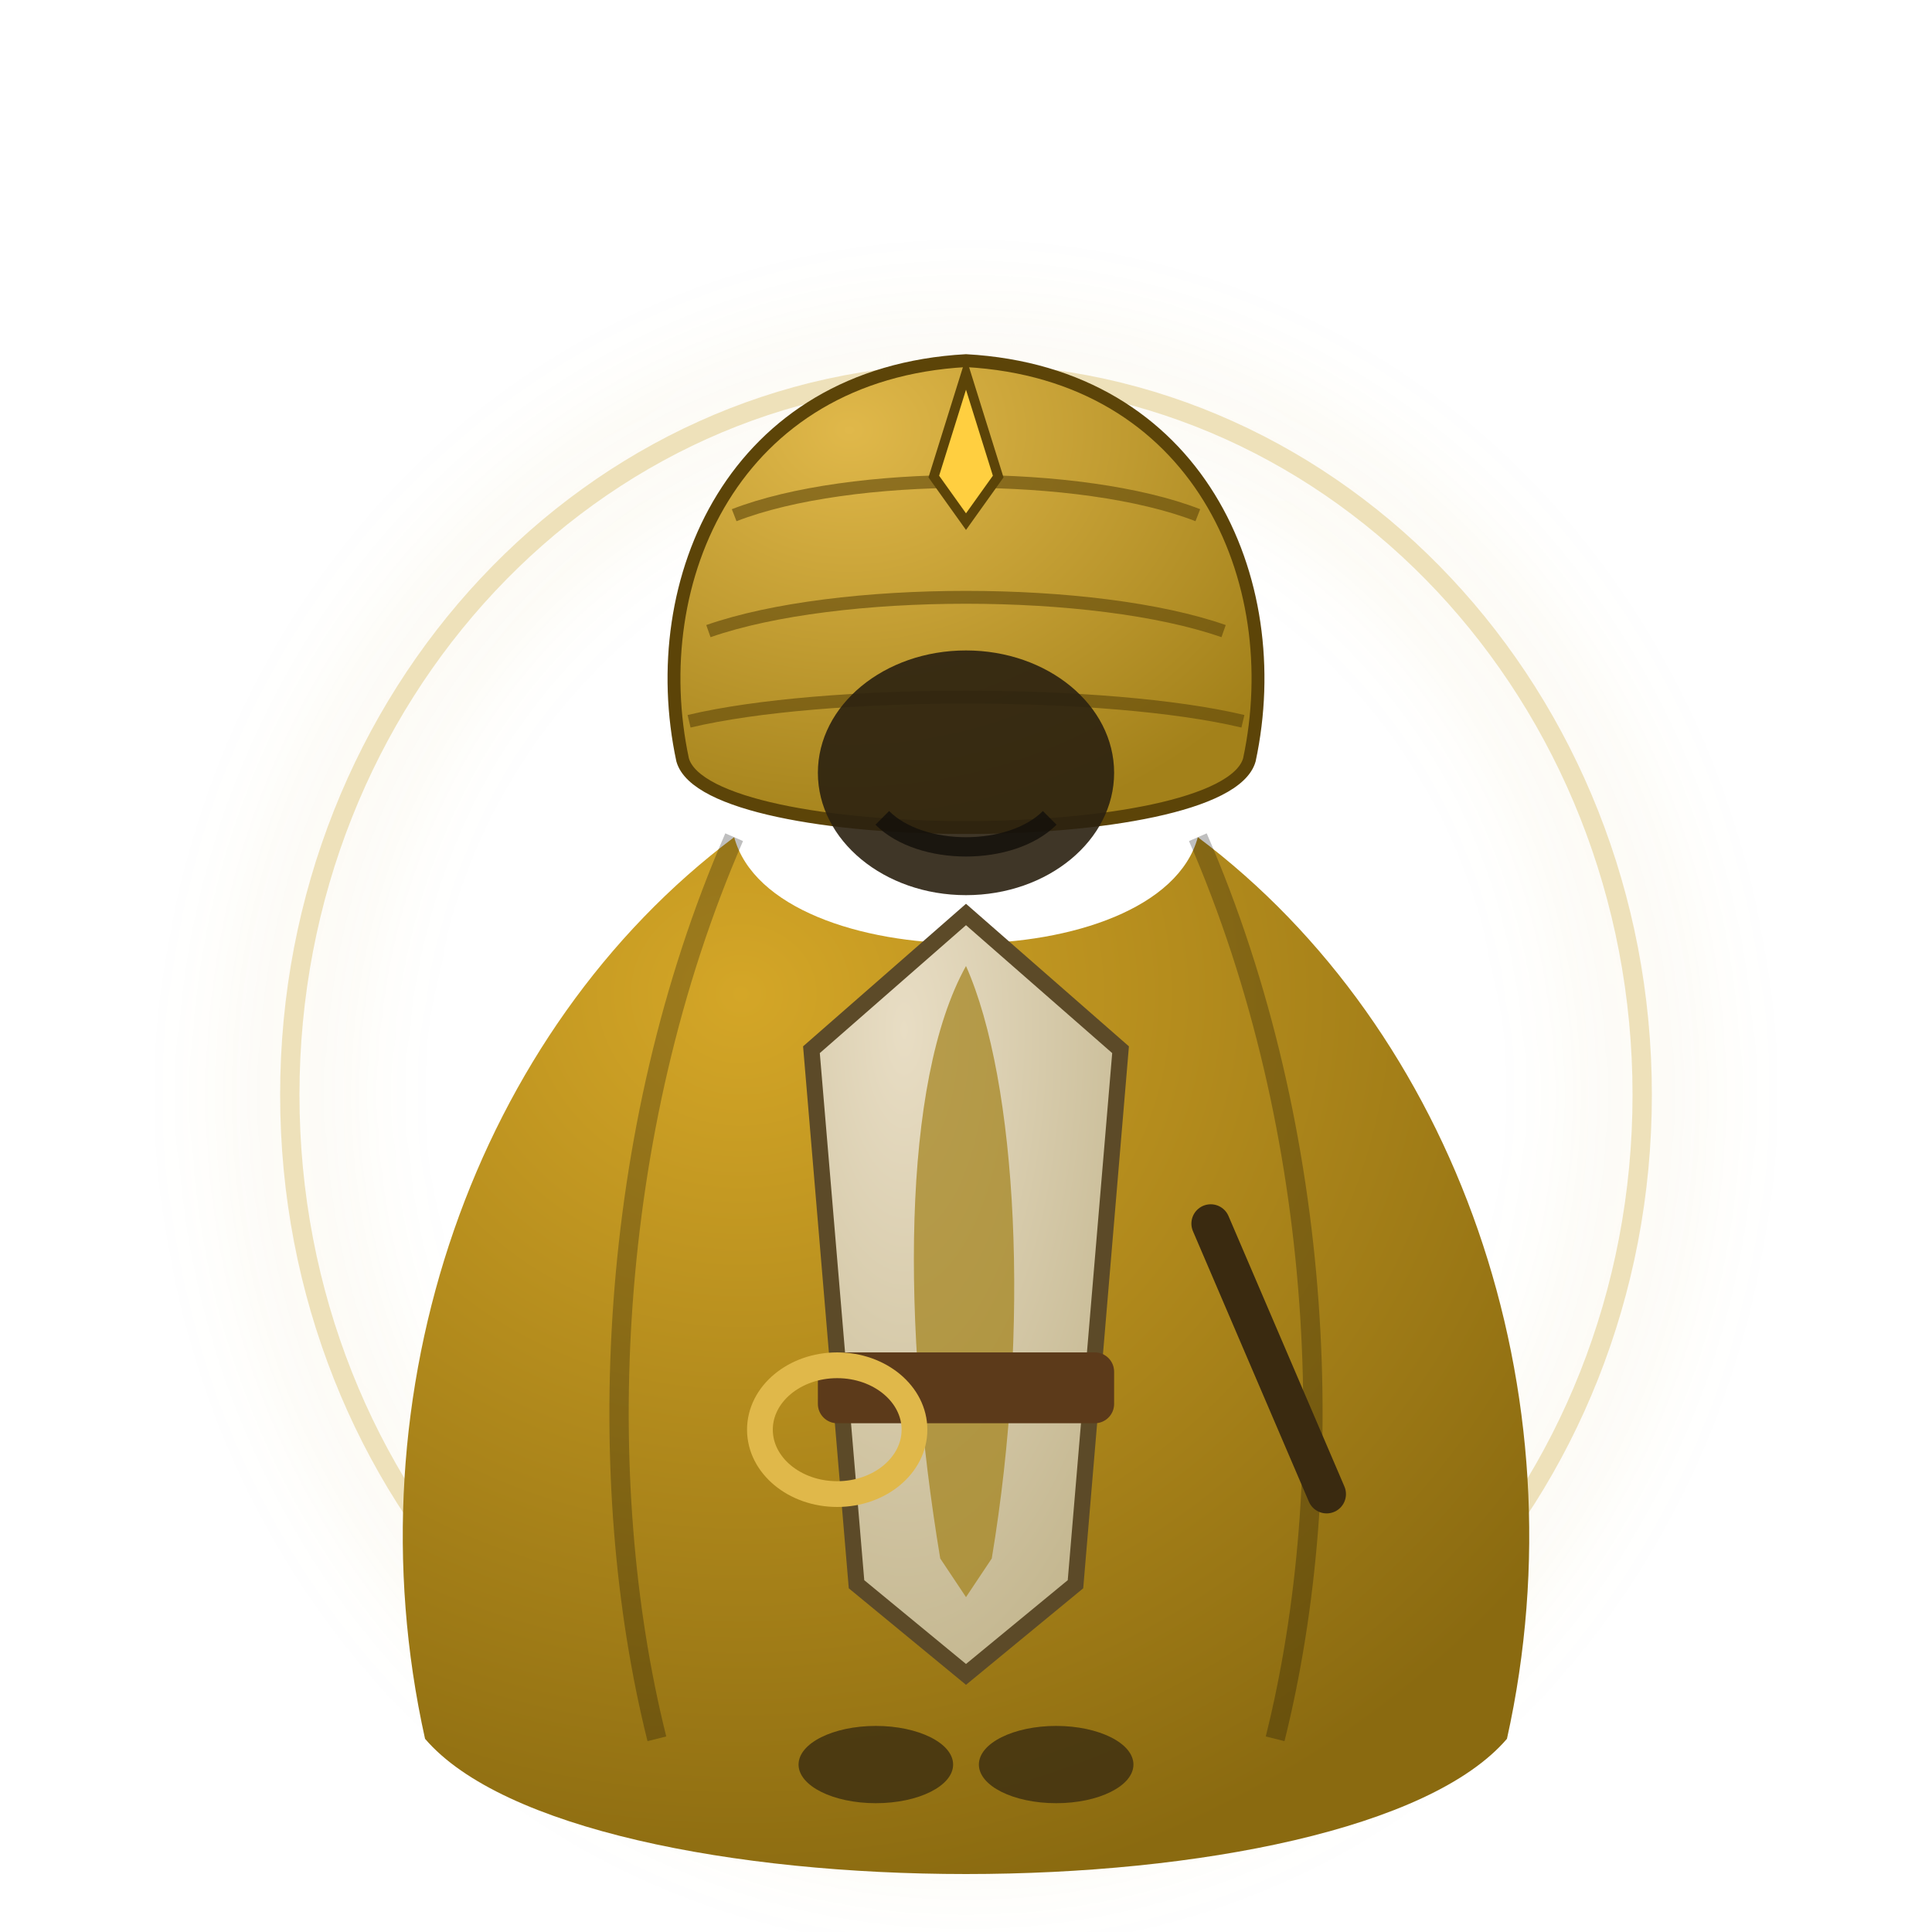
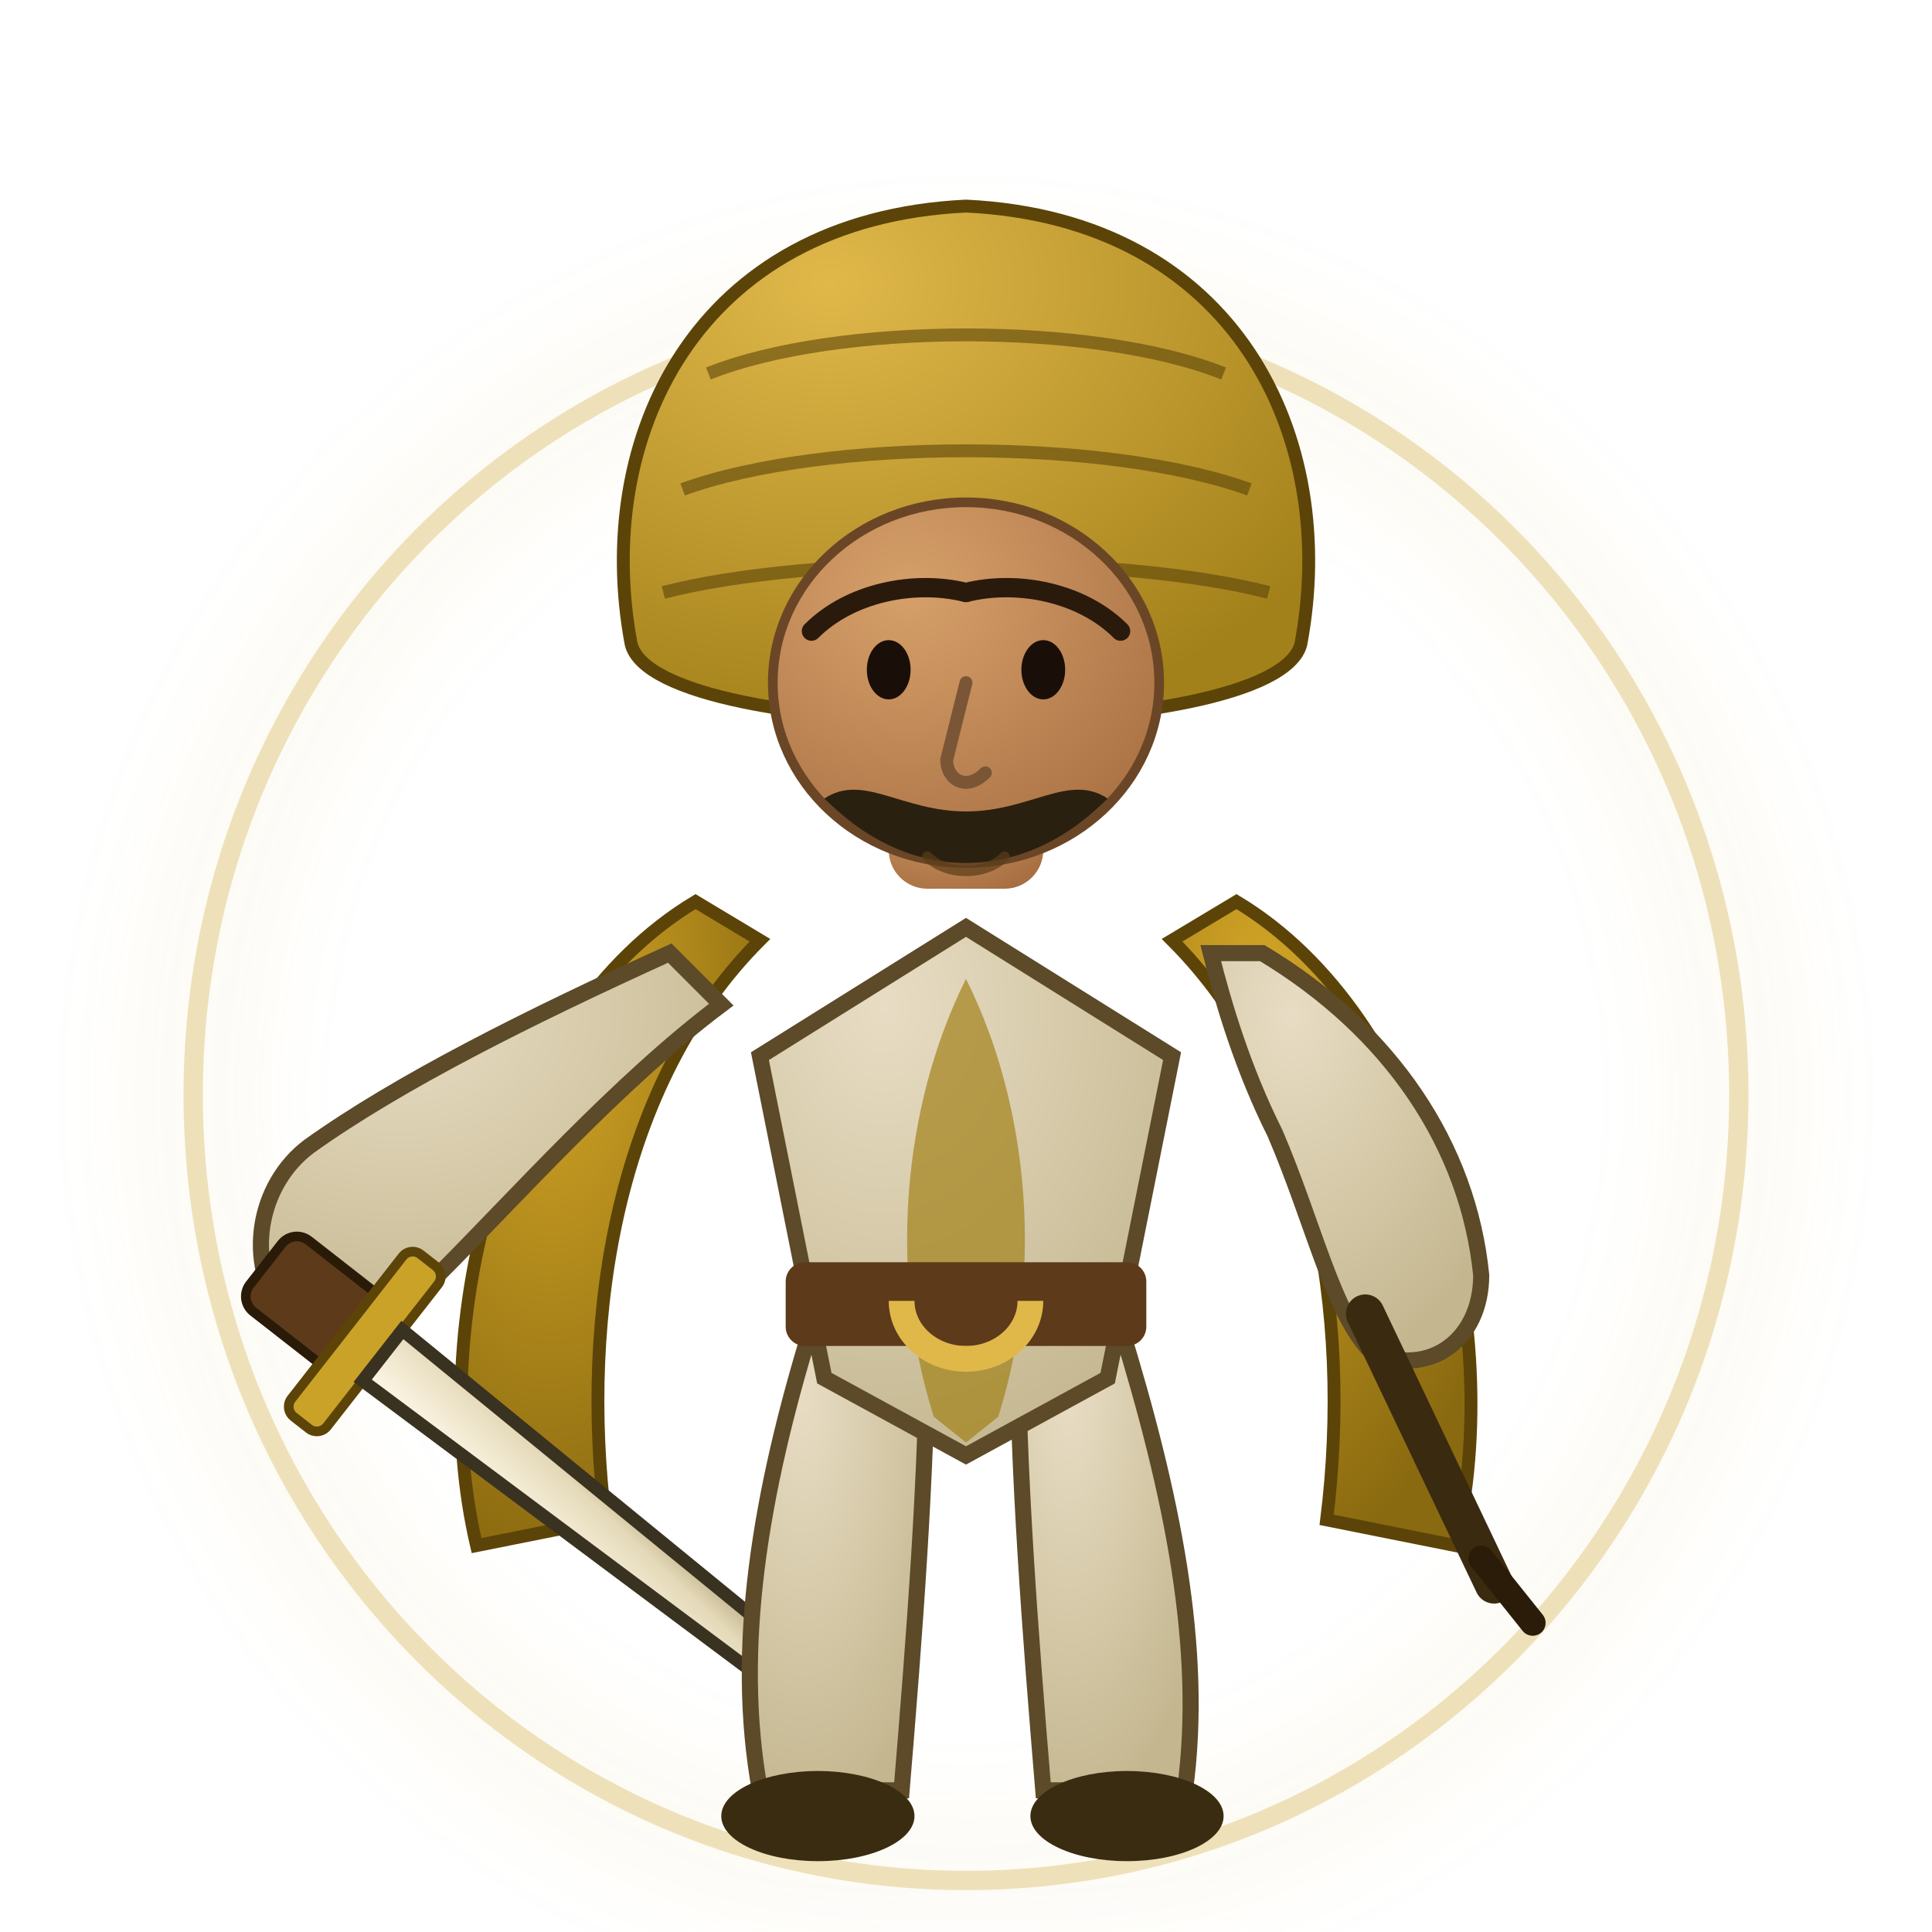
<svg xmlns="http://www.w3.org/2000/svg" viewBox="0 0 300 300">
  <defs>
    <radialGradient id="cloakGrad" cx="30%" cy="15%" r="90%">
      <stop offset="0%" stop-color="#d4a627" />
      <stop offset="100%" stop-color="#8a6a10" />
    </radialGradient>
    <radialGradient id="bodyGrad" cx="30%" cy="15%" r="90%">
      <stop offset="0%" stop-color="#e8ddc4" />
      <stop offset="100%" stop-color="#c4b790" />
    </radialGradient>
    <radialGradient id="turbanGrad" cx="30%" cy="15%" r="90%">
      <stop offset="0%" stop-color="#e0b84a" />
      <stop offset="100%" stop-color="#a3811a" />
    </radialGradient>
+     <radialGradient id="skinGrad" cx="35%" cy="25%" r="85%">
+       <stop offset="0%" stop-color="#d6a06a" />
+       <stop offset="100%" stop-color="#a86f42" />
+     </radialGradient>
+     <linearGradient id="bladeGrad" x1="0%" y1="0%" x2="100%" y2="100%">
+       <stop offset="0%" stop-color="#fff8ea" />
+       <stop offset="55%" stop-color="#e4d9b8" />
+       <stop offset="100%" stop-color="#9c8b5e" />
+     </linearGradient>
    <filter id="glow" x="-60%" y="-60%" width="220%" height="220%">
      <feGaussianBlur stdDeviation="9" result="blur" />
      <feMerge>
        <feMergeNode in="blur" />
        <feMergeNode in="SourceGraphic" />
      </feMerge>
    </filter>
  </defs>
-   <ellipse cx="150" cy="170" rx="105" ry="112" fill="none" stroke="#c9a227" stroke-width="3" opacity="0.32" filter="url(#glow)" />
-   <path d="M114,130 C74,160 54,216 66,270 C90,298 210,298 234,270 C246,216 226,160 186,130            C180,152 120,152 114,130 Z" fill="url(#cloakGrad)" />
-   <path d="M114,130 C94,176 92,230 102,270" fill="none" stroke="#000" stroke-opacity="0.25" stroke-width="3" />
-   <path d="M186,130 C206,176 208,230 198,270" fill="none" stroke="#000" stroke-opacity="0.25" stroke-width="3" />
-   <path d="M150,142 L174,163 L167,246 L150,260 L133,246 L126,163 Z" fill="url(#bodyGrad)" stroke="#5c4a28" stroke-width="2.5" />
-   <path d="M150,150 C158,168 160,206 154,242 L150,248 L146,242 C140,206 140,168 150,150 Z" fill="#a3811a" opacity="0.7" />
-   <rect x="127" y="210" width="46" height="11" rx="3" fill="#5c3a1a" />
-   <path d="M188,190 L206,232" stroke="#3a2a10" stroke-width="6" stroke-linecap="round" />
-   <path d="M118,222 a12,10 0 1,0 24,0 a12,10 0 1,0 -24,0" fill="none" stroke="#e0b84a" stroke-width="4" />
-   <path d="M150,56 C186,58 200,90 194,118 C190,132 110,132 106,118 C100,90 114,58 150,56 Z" fill="url(#turbanGrad)" stroke="#5c4408" stroke-width="2" />
-   <path d="M114,80 C132,73 168,73 186,80" fill="none" stroke="#5c4408" stroke-width="2" opacity="0.6" />
-   <path d="M110,98 C130,91 170,91 190,98" fill="none" stroke="#5c4408" stroke-width="2" opacity="0.6" />
-   <path d="M107,112 C128,107 172,107 193,112" fill="none" stroke="#5c4408" stroke-width="2" opacity="0.6" />
-   <path d="M150,58 L155,74 L150,81 L145,74 Z" fill="#ffcf40" stroke="#5c4408" stroke-width="1.5" />
-   <ellipse cx="150" cy="120" rx="23" ry="19" fill="#2a2010" opacity="0.9" />
-   <path d="M137,127 C143,133 157,133 163,127" fill="none" stroke="#14100a" stroke-width="3" opacity="0.85" />
-   <ellipse cx="136" cy="274" rx="12" ry="6" fill="#3a2c10" opacity="0.8" />
-   <ellipse cx="164" cy="274" rx="12" ry="6" fill="#3a2c10" opacity="0.8" />
+   <ellipse cx="150" cy="170" rx="120" ry="122" fill="none" stroke="#c9a227" stroke-width="3" opacity="0.32" filter="url(#glow)" />
+   <path d="M108,140 C78,158 66,206 74,240 L94,236 C90,204 96,168 118,146 Z" fill="url(#cloakGrad)" stroke="#5c4408" stroke-width="2" />
+   <path d="M192,140 C222,158 234,206 226,240 L206,236 C210,204 204,168 182,146 Z" fill="url(#cloakGrad)" stroke="#5c4408" stroke-width="2" />
+   <path d="M104,148 C82,158 62,168 48,178 C40,184 38,196 44,204 C52,210 62,206 68,198 C80,186 96,168 112,156 Z" fill="url(#bodyGrad)" stroke="#5c4a28" stroke-width="2.5" />
+   <g transform="translate(46,200) rotate(-52)">
+     <rect x="-7" y="-6" width="14" height="20" rx="3" fill="#5c3a1a" stroke="#2a1a08" stroke-width="1.5" />
+     <rect x="-16" y="10" width="32" height="7" rx="2" fill="#c9a227" stroke="#5c4408" stroke-width="1.5" />
+     <path d="M-5,17 L5,17 L3,108 L0,120 L-3,108 Z" fill="url(#bladeGrad)" stroke="#3a3220" stroke-width="2" />
+   </g>
+   <path d="M196,148 C216,160 228,178 230,198 C230,208 222,214 213,210 C207,204 204,190 198,176 C193,166 190,156 188,148 Z" fill="url(#bodyGrad)" stroke="#5c4a28" stroke-width="2.5" />
+   <path d="M212,204 L232,246" stroke="#3a2a10" stroke-width="6" stroke-linecap="round" />
+   <path d="M230,242 L238,252" stroke="#2a1c08" stroke-width="4" stroke-linecap="round" />
+   <path d="M126,206 C118,232 114,256 118,278 L140,278 C142,254 144,228 144,206 Z" fill="url(#bodyGrad)" stroke="#5c4a28" stroke-width="2.5" />
+   <path d="M174,206 C182,232 187,256 184,278 L162,278 C160,254 158,228 158,206 Z" fill="url(#bodyGrad)" stroke="#5c4a28" stroke-width="2.5" />
+   <ellipse cx="127" cy="282" rx="15" ry="7" fill="#3a2c10" />
+   <ellipse cx="175" cy="282" rx="15" ry="7" fill="#3a2c10" />
+   <path d="M150,144 L182,164 L172,214 L150,226 L128,214 L118,164 Z" fill="url(#bodyGrad)" stroke="#5c4a28" stroke-width="2.5" />
+   <path d="M150,152 C160,172 162,198 155,220 L150,224 L145,220 C138,198 140,172 150,152 Z" fill="#a3811a" opacity="0.7" />
+   <rect x="122" y="196" width="56" height="13" rx="3" fill="#5c3a1a" />
+   <path d="M140,202 a10,9 0 1,0 20,0" fill="none" stroke="#e0b84a" stroke-width="4" />
+   <rect x="138" y="118" width="24" height="20" rx="6" fill="url(#skinGrad)" />
+   <path d="M150,32 C192,34 208,68 202,100 C198,116 102,116 98,100 C92,68 108,34 150,32 Z" fill="url(#turbanGrad)" stroke="#5c4408" stroke-width="2" />
+   <path d="M110,58 C130,50 170,50 190,58" fill="none" stroke="#5c4408" stroke-width="2" opacity="0.6" />
+   <path d="M106,76 C128,68 172,68 194,76" fill="none" stroke="#5c4408" stroke-width="2" opacity="0.6" />
+   <path d="M103,92 C126,86 174,86 197,92" fill="none" stroke="#5c4408" stroke-width="2" opacity="0.6" />
+   <ellipse cx="150" cy="106" rx="30" ry="28" fill="url(#skinGrad)" stroke="#6a4626" stroke-width="1.5" />
+   <path d="M126,98 C132,92 142,90 150,92" fill="none" stroke="#2a1a0c" stroke-width="3" stroke-linecap="round" />
+   <path d="M174,98 C168,92 158,90 150,92" fill="none" stroke="#2a1a0c" stroke-width="3" stroke-linecap="round" />
+   <ellipse cx="138" cy="104" rx="3.4" ry="4.6" fill="#1a0f08" />
+   <ellipse cx="162" cy="104" rx="3.4" ry="4.6" fill="#1a0f08" />
+   <path d="M150,106 L147,118 C147,121 150,123 153,120" fill="none" stroke="#7a5636" stroke-width="2" stroke-linecap="round" />
+   <path d="M128,124 C136,132 144,134 150,134 C156,134 164,132 172,124 C166,120 160,126 150,126 C140,126 134,120 128,124 Z" fill="#2a2010" />
+   <path d="M144,133 C147,136 153,136 156,133" fill="none" stroke="#5a3c18" stroke-width="1.6" stroke-linecap="round" opacity="0.7" />
</svg>
